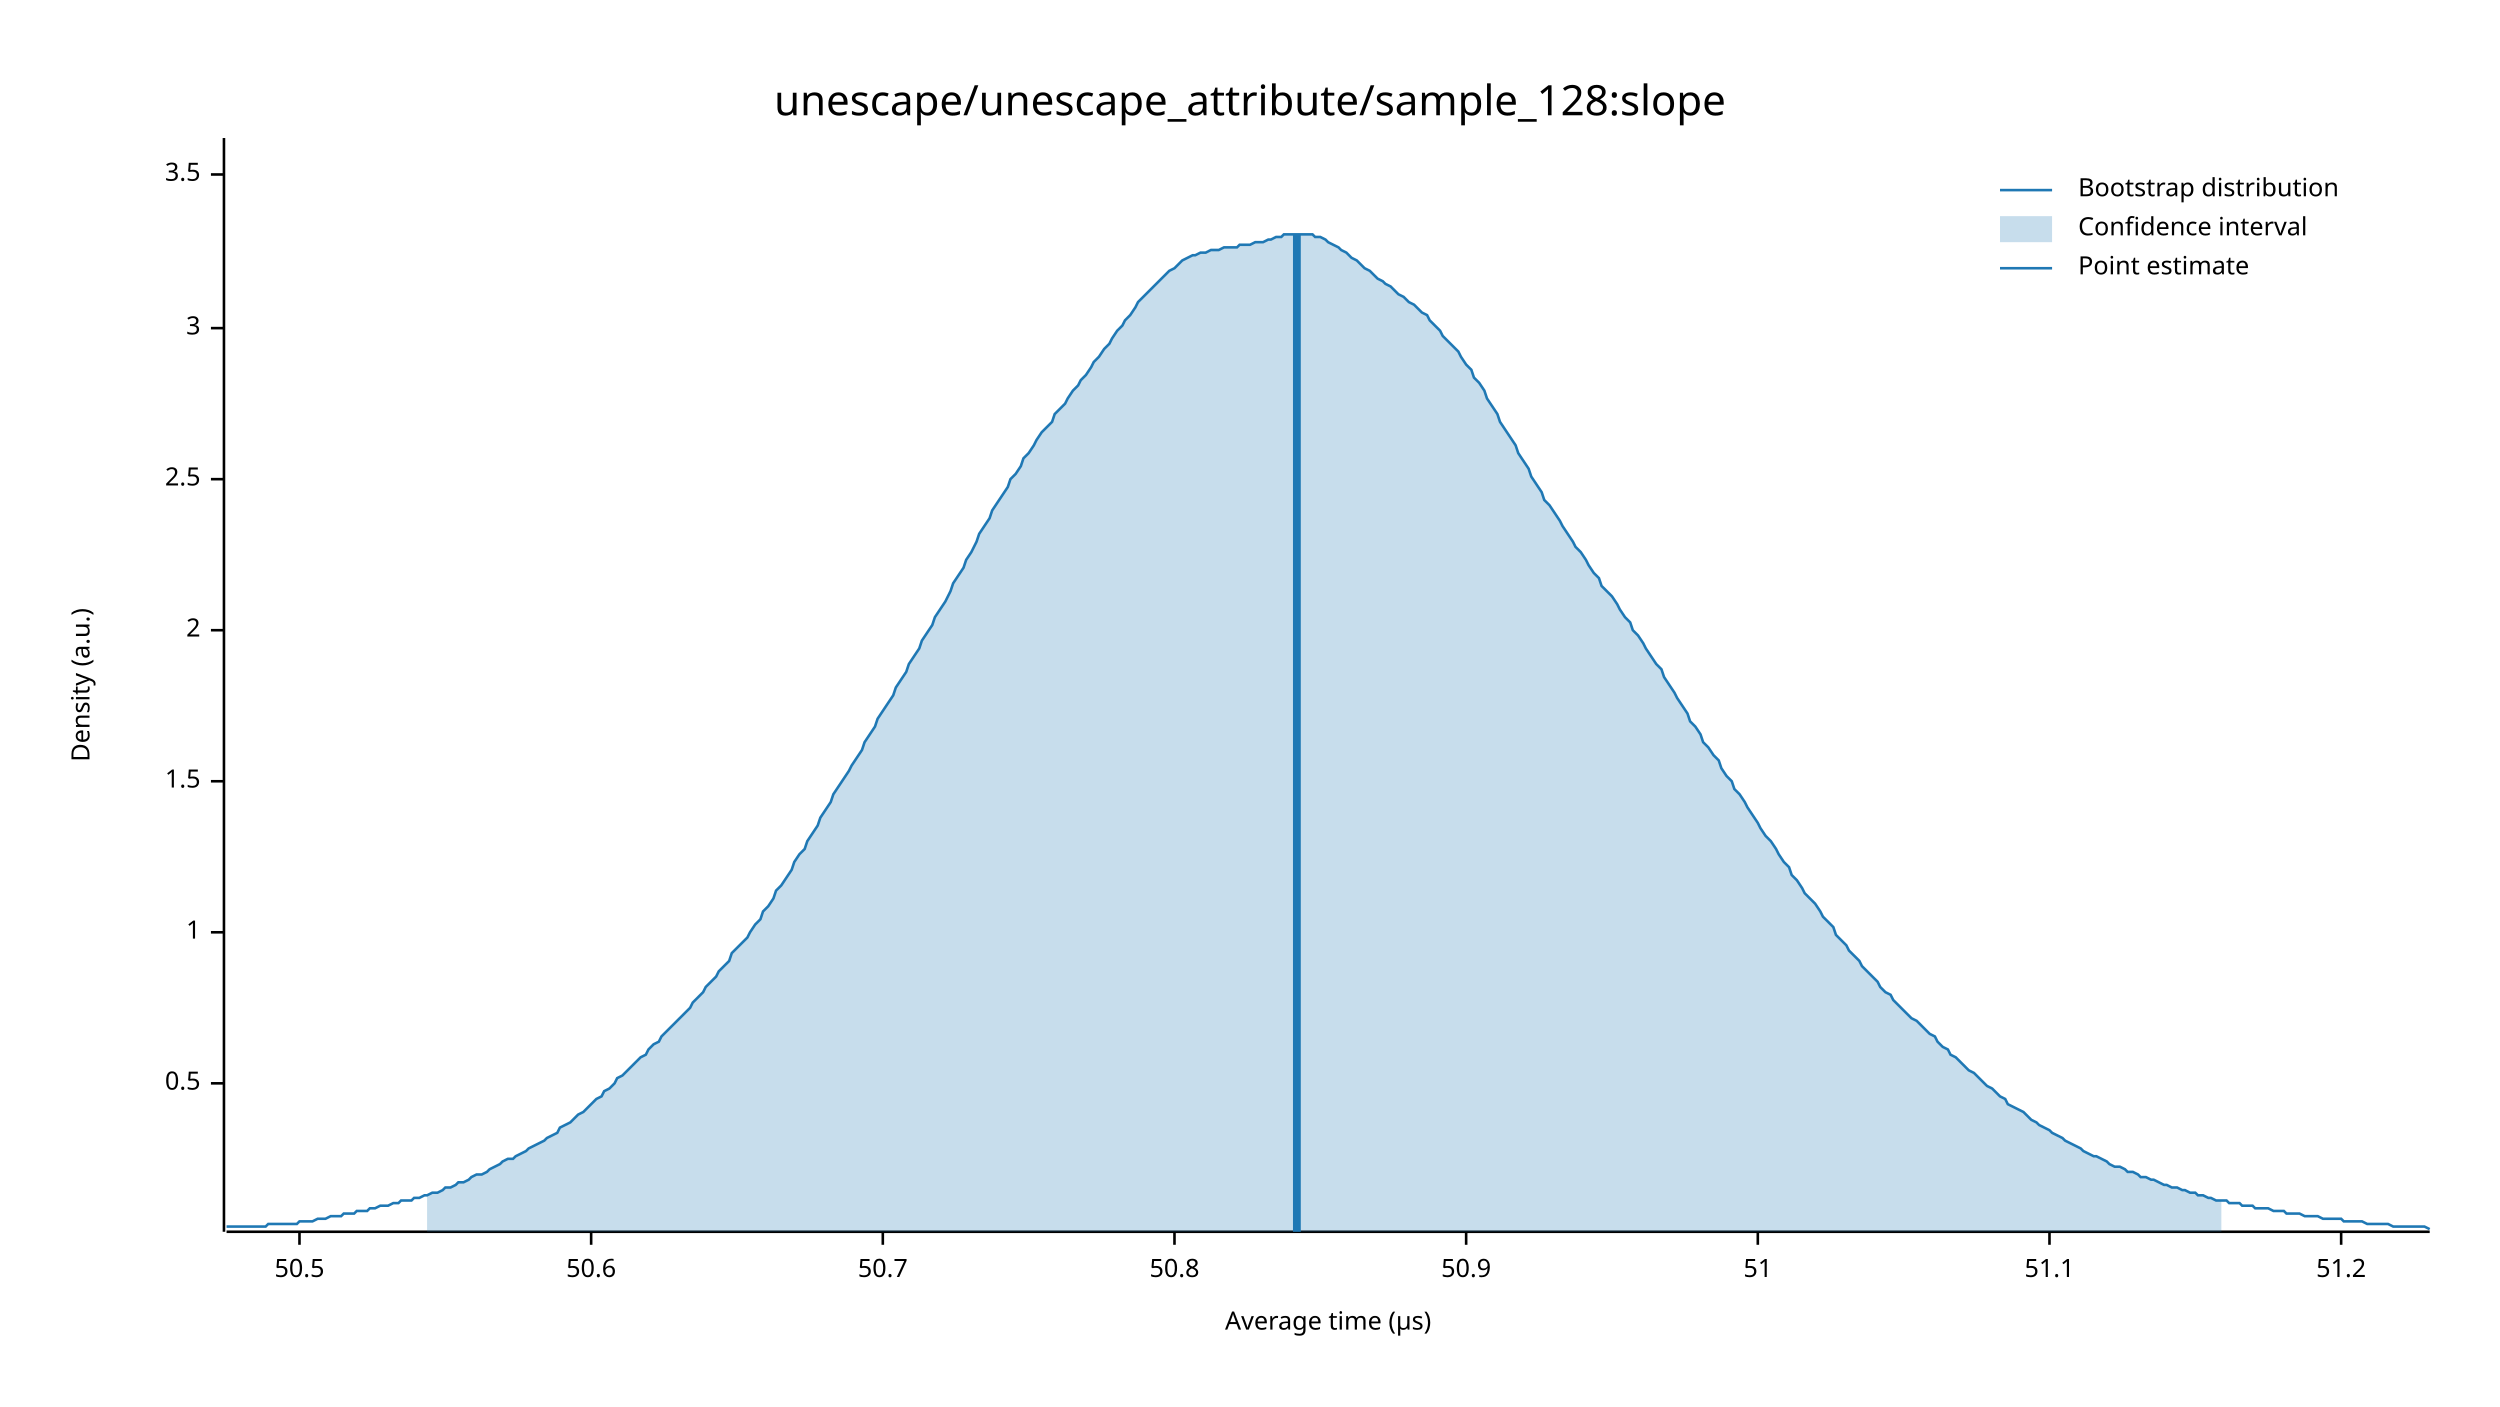
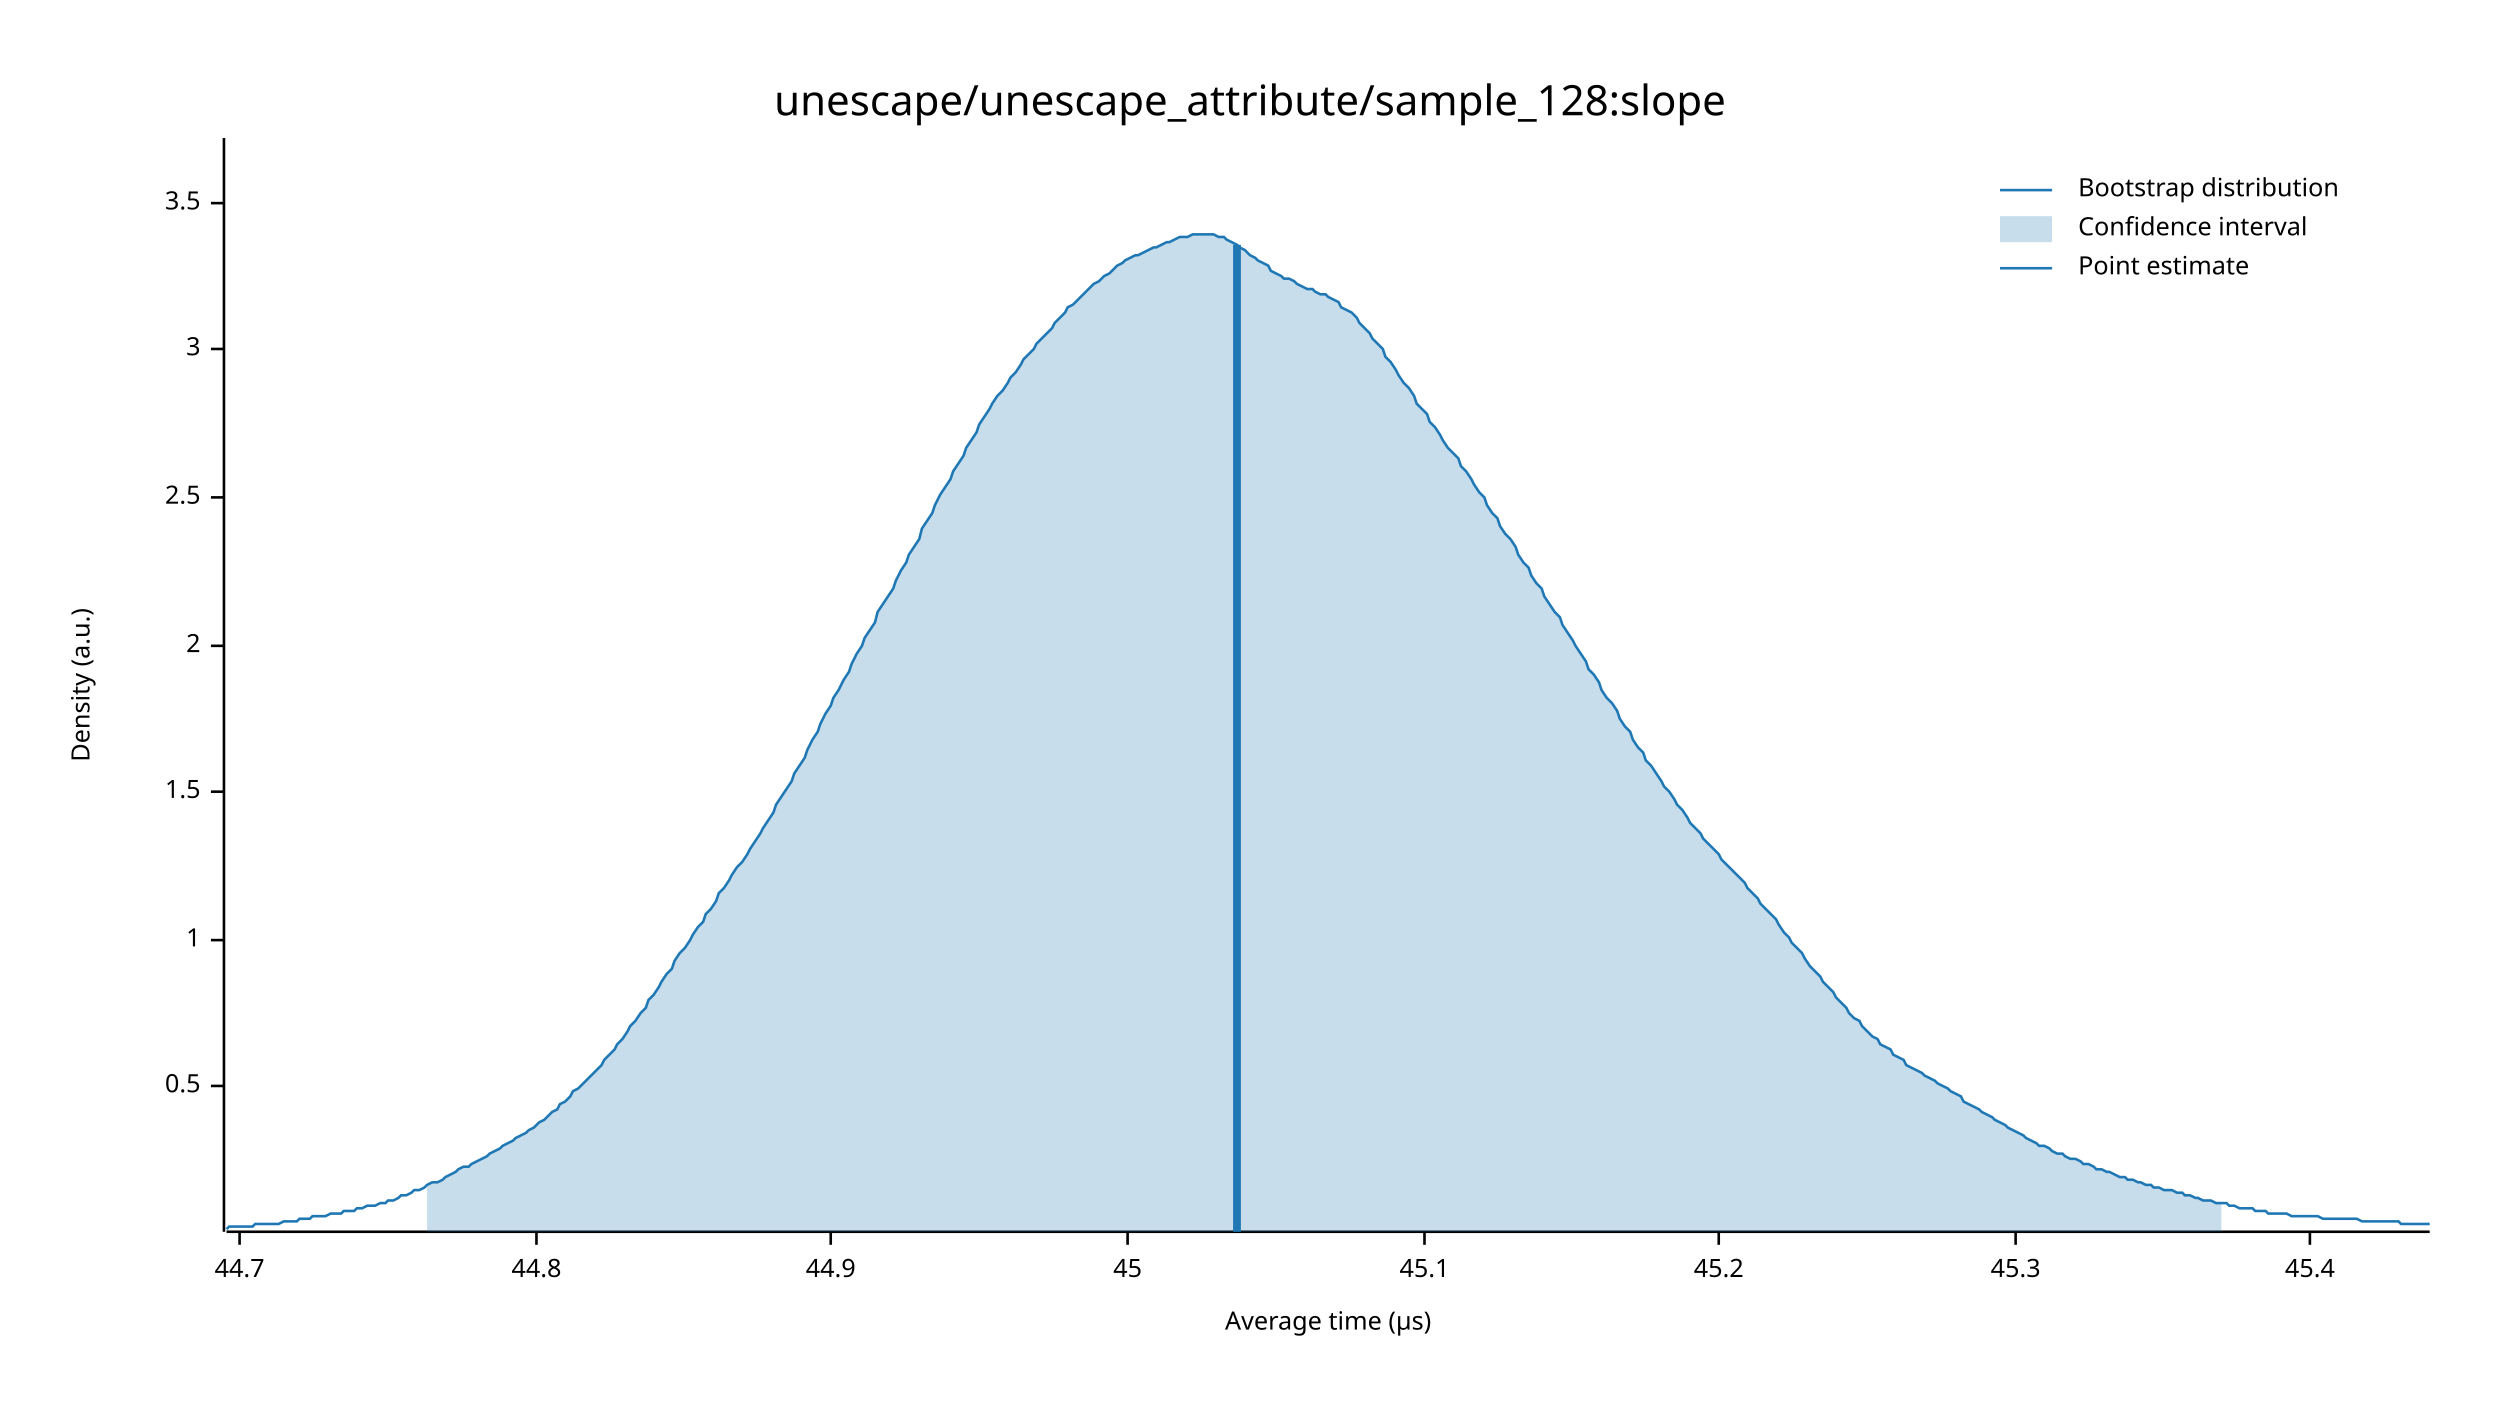
<svg xmlns="http://www.w3.org/2000/svg" width="960" height="540" viewBox="0 0 960 540">
  <text x="480" y="32" dy="0.76em" text-anchor="middle" font-family="sans-serif" font-size="16.129" opacity="1" fill="#000000">
unescape/unescape_attribute/sample_128:slope
</text>
  <text x="27" y="263" dy="0.76em" text-anchor="middle" font-family="sans-serif" font-size="9.677" opacity="1" fill="#000000" transform="rotate(270, 27, 263)">
Density (a.u.)
</text>
  <text x="510" y="513" dy="-0.5ex" text-anchor="middle" font-family="sans-serif" font-size="9.677" opacity="1" fill="#000000">
Average time (µs)
</text>
  <polyline fill="none" opacity="1" stroke="#000000" stroke-width="1" points="86,53 86,473 " />
-   <text x="77" y="416" dy="0.5ex" text-anchor="end" font-family="sans-serif" font-size="9.677" opacity="1" fill="#000000">
+   <text x="77" y="417" dy="0.5ex" text-anchor="end" font-family="sans-serif" font-size="9.677" opacity="1" fill="#000000">
0.5
</text>
-   <polyline fill="none" opacity="1" stroke="#000000" stroke-width="1" points="81,416 86,416 " />
-   <text x="77" y="358" dy="0.5ex" text-anchor="end" font-family="sans-serif" font-size="9.677" opacity="1" fill="#000000">
+   <polyline fill="none" opacity="1" stroke="#000000" stroke-width="1" points="81,417 86,417 " />
+   <text x="77" y="361" dy="0.5ex" text-anchor="end" font-family="sans-serif" font-size="9.677" opacity="1" fill="#000000">
1
</text>
-   <polyline fill="none" opacity="1" stroke="#000000" stroke-width="1" points="81,358 86,358 " />
-   <text x="77" y="300" dy="0.5ex" text-anchor="end" font-family="sans-serif" font-size="9.677" opacity="1" fill="#000000">
+   <polyline fill="none" opacity="1" stroke="#000000" stroke-width="1" points="81,361 86,361 " />
+   <text x="77" y="304" dy="0.5ex" text-anchor="end" font-family="sans-serif" font-size="9.677" opacity="1" fill="#000000">
1.5
</text>
-   <polyline fill="none" opacity="1" stroke="#000000" stroke-width="1" points="81,300 86,300 " />
-   <text x="77" y="242" dy="0.5ex" text-anchor="end" font-family="sans-serif" font-size="9.677" opacity="1" fill="#000000">
+   <polyline fill="none" opacity="1" stroke="#000000" stroke-width="1" points="81,304 86,304 " />
+   <text x="77" y="248" dy="0.5ex" text-anchor="end" font-family="sans-serif" font-size="9.677" opacity="1" fill="#000000">
2
</text>
-   <polyline fill="none" opacity="1" stroke="#000000" stroke-width="1" points="81,242 86,242 " />
-   <text x="77" y="184" dy="0.5ex" text-anchor="end" font-family="sans-serif" font-size="9.677" opacity="1" fill="#000000">
+   <polyline fill="none" opacity="1" stroke="#000000" stroke-width="1" points="81,248 86,248 " />
+   <text x="77" y="191" dy="0.5ex" text-anchor="end" font-family="sans-serif" font-size="9.677" opacity="1" fill="#000000">
2.5
</text>
-   <polyline fill="none" opacity="1" stroke="#000000" stroke-width="1" points="81,184 86,184 " />
-   <text x="77" y="126" dy="0.5ex" text-anchor="end" font-family="sans-serif" font-size="9.677" opacity="1" fill="#000000">
+   <polyline fill="none" opacity="1" stroke="#000000" stroke-width="1" points="81,191 86,191 " />
+   <text x="77" y="134" dy="0.5ex" text-anchor="end" font-family="sans-serif" font-size="9.677" opacity="1" fill="#000000">
3
</text>
-   <polyline fill="none" opacity="1" stroke="#000000" stroke-width="1" points="81,126 86,126 " />
-   <text x="77" y="67" dy="0.5ex" text-anchor="end" font-family="sans-serif" font-size="9.677" opacity="1" fill="#000000">
+   <polyline fill="none" opacity="1" stroke="#000000" stroke-width="1" points="81,134 86,134 " />
+   <text x="77" y="78" dy="0.5ex" text-anchor="end" font-family="sans-serif" font-size="9.677" opacity="1" fill="#000000">
3.5
</text>
-   <polyline fill="none" opacity="1" stroke="#000000" stroke-width="1" points="81,67 86,67 " />
+   <polyline fill="none" opacity="1" stroke="#000000" stroke-width="1" points="81,78 86,78 " />
  <polyline fill="none" opacity="1" stroke="#000000" stroke-width="1" points="87,473 933,473 " />
-   <text x="115" y="483" dy="0.76em" text-anchor="middle" font-family="sans-serif" font-size="9.677" opacity="1" fill="#000000">
- 50.5
+   <text x="92" y="483" dy="0.76em" text-anchor="middle" font-family="sans-serif" font-size="9.677" opacity="1" fill="#000000">
+ 44.7
</text>
-   <polyline fill="none" opacity="1" stroke="#000000" stroke-width="1" points="115,473 115,478 " />
-   <text x="227" y="483" dy="0.76em" text-anchor="middle" font-family="sans-serif" font-size="9.677" opacity="1" fill="#000000">
- 50.6
+   <polyline fill="none" opacity="1" stroke="#000000" stroke-width="1" points="92,473 92,478 " />
+   <text x="206" y="483" dy="0.76em" text-anchor="middle" font-family="sans-serif" font-size="9.677" opacity="1" fill="#000000">
+ 44.8
</text>
-   <polyline fill="none" opacity="1" stroke="#000000" stroke-width="1" points="227,473 227,478 " />
-   <text x="339" y="483" dy="0.76em" text-anchor="middle" font-family="sans-serif" font-size="9.677" opacity="1" fill="#000000">
- 50.7
+   <polyline fill="none" opacity="1" stroke="#000000" stroke-width="1" points="206,473 206,478 " />
+   <text x="319" y="483" dy="0.76em" text-anchor="middle" font-family="sans-serif" font-size="9.677" opacity="1" fill="#000000">
+ 44.9
</text>
-   <polyline fill="none" opacity="1" stroke="#000000" stroke-width="1" points="339,473 339,478 " />
-   <text x="451" y="483" dy="0.76em" text-anchor="middle" font-family="sans-serif" font-size="9.677" opacity="1" fill="#000000">
- 50.8
+   <polyline fill="none" opacity="1" stroke="#000000" stroke-width="1" points="319,473 319,478 " />
+   <text x="433" y="483" dy="0.76em" text-anchor="middle" font-family="sans-serif" font-size="9.677" opacity="1" fill="#000000">
+ 45
</text>
-   <polyline fill="none" opacity="1" stroke="#000000" stroke-width="1" points="451,473 451,478 " />
-   <text x="563" y="483" dy="0.76em" text-anchor="middle" font-family="sans-serif" font-size="9.677" opacity="1" fill="#000000">
- 50.9
+   <polyline fill="none" opacity="1" stroke="#000000" stroke-width="1" points="433,473 433,478 " />
+   <text x="547" y="483" dy="0.76em" text-anchor="middle" font-family="sans-serif" font-size="9.677" opacity="1" fill="#000000">
+ 45.1
</text>
-   <polyline fill="none" opacity="1" stroke="#000000" stroke-width="1" points="563,473 563,478 " />
-   <text x="675" y="483" dy="0.76em" text-anchor="middle" font-family="sans-serif" font-size="9.677" opacity="1" fill="#000000">
- 51
+   <polyline fill="none" opacity="1" stroke="#000000" stroke-width="1" points="547,473 547,478 " />
+   <text x="660" y="483" dy="0.76em" text-anchor="middle" font-family="sans-serif" font-size="9.677" opacity="1" fill="#000000">
+ 45.2
</text>
-   <polyline fill="none" opacity="1" stroke="#000000" stroke-width="1" points="675,473 675,478 " />
-   <text x="787" y="483" dy="0.76em" text-anchor="middle" font-family="sans-serif" font-size="9.677" opacity="1" fill="#000000">
- 51.1
+   <polyline fill="none" opacity="1" stroke="#000000" stroke-width="1" points="660,473 660,478 " />
+   <text x="774" y="483" dy="0.76em" text-anchor="middle" font-family="sans-serif" font-size="9.677" opacity="1" fill="#000000">
+ 45.3
</text>
-   <polyline fill="none" opacity="1" stroke="#000000" stroke-width="1" points="787,473 787,478 " />
-   <text x="899" y="483" dy="0.76em" text-anchor="middle" font-family="sans-serif" font-size="9.677" opacity="1" fill="#000000">
- 51.2
+   <polyline fill="none" opacity="1" stroke="#000000" stroke-width="1" points="774,473 774,478 " />
+   <text x="887" y="483" dy="0.76em" text-anchor="middle" font-family="sans-serif" font-size="9.677" opacity="1" fill="#000000">
+ 45.4
</text>
-   <polyline fill="none" opacity="1" stroke="#000000" stroke-width="1" points="899,473 899,478 " />
-   <polyline fill="none" opacity="1" stroke="#1F78B4" stroke-width="1" points="87,471 88,471 90,471 92,471 93,471 95,471 97,471 98,471 100,471 102,471 103,470 105,470 107,470 109,470 110,470 112,470 114,470 115,469 117,469 119,469 120,469 122,468 124,468 125,468 127,467 129,467 131,467 132,466 134,466 136,466 137,465 139,465 141,465 142,464 144,464 146,463 148,463 149,463 151,462 153,462 154,461 156,461 158,461 159,460 161,460 163,459 164,459 166,458 168,458 170,457 171,456 173,456 175,455 176,454 178,454 180,453 181,452 183,451 185,451 187,450 188,449 190,448 192,447 193,446 195,445 197,445 198,444 200,443 202,442 203,441 205,440 207,439 209,438 210,437 212,436 214,435 215,433 217,432 219,431 220,430 222,428 224,427 226,425 227,424 229,422 231,421 232,419 234,418 236,416 237,414 239,413 241,411 242,410 244,408 246,406 248,405 249,403 251,401 253,400 254,398 256,396 258,394 259,393 261,391 263,389 265,387 266,385 268,383 270,381 271,379 273,377 275,375 276,373 278,371 280,369 281,366 283,364 285,362 287,360 288,358 290,355 292,353 293,350 295,348 297,345 298,342 300,340 302,337 304,334 305,331 307,328 309,326 310,323 312,320 314,317 315,314 317,311 319,308 320,305 322,302 324,299 326,296 327,294 329,291 331,288 332,285 334,282 336,279 337,276 339,273 341,270 343,267 344,264 346,261 348,258 349,255 351,252 353,249 354,246 356,243 358,240 359,237 361,234 363,231 365,227 366,224 368,221 370,218 371,215 373,212 375,208 376,205 378,202 380,199 381,196 383,193 385,190 387,187 388,184 390,182 392,179 393,176 395,174 397,171 398,169 400,166 402,164 404,162 405,159 407,157 409,155 410,153 412,150 414,148 415,146 417,144 419,141 420,139 422,137 424,134 426,132 427,130 429,127 431,125 432,123 434,121 436,118 437,116 439,114 441,112 443,110 444,109 446,107 448,105 449,104 451,103 453,101 454,100 456,99 458,98 459,98 461,97 463,97 465,96 466,96 468,96 470,95 471,95 473,95 475,95 476,94 478,94 480,94 482,93 483,93 485,93 487,92 488,92 490,91 492,91 493,90 495,90 497,90 498,90 500,90 502,90 504,90 505,91 507,91 509,92 510,93 512,94 514,95 515,96 517,97 519,99 521,100 522,101 524,103 526,104 527,105 529,107 531,108 532,109 534,110 536,112 537,113 539,114 541,116 543,117 544,118 546,120 548,121 549,123 551,125 553,127 554,129 556,131 558,133 560,135 561,137 563,140 565,142 566,145 568,147 570,150 571,153 573,156 575,159 576,162 578,165 580,168 582,171 583,174 585,177 587,180 588,183 590,186 592,189 593,192 595,194 597,197 599,200 600,202 602,205 604,208 605,210 607,212 609,215 610,217 612,220 614,222 615,225 617,227 619,229 621,232 622,234 624,237 626,239 627,242 629,244 631,247 632,249 634,252 636,255 638,257 639,260 641,263 643,266 644,268 646,271 648,274 649,277 651,279 653,282 654,285 656,287 658,290 660,292 661,295 663,298 665,300 666,303 668,305 670,308 671,310 673,313 675,316 676,318 678,321 680,323 682,326 683,328 685,331 687,333 688,336 690,338 692,341 693,343 695,345 697,347 699,350 700,352 702,354 704,356 705,359 707,361 709,363 710,365 712,367 714,369 715,371 717,373 719,375 721,377 722,379 724,381 726,382 727,384 729,386 731,388 732,389 734,391 736,392 738,394 739,395 741,397 743,398 744,400 746,402 748,403 749,405 751,406 753,408 754,409 756,411 758,412 760,414 761,415 763,417 765,418 766,419 768,421 770,422 771,424 773,425 775,426 777,427 778,428 780,430 782,431 783,432 785,433 787,434 788,435 790,436 792,437 793,438 795,439 797,440 799,441 800,442 802,443 804,444 805,444 807,445 809,446 810,447 812,448 814,448 816,449 817,450 819,450 821,451 822,452 824,452 826,453 827,453 829,454 831,455 832,455 834,456 836,456 838,457 839,457 841,458 843,458 844,459 846,459 848,460 849,460 851,461 853,461 855,461 856,462 858,462 860,462 861,463 863,463 865,463 866,464 868,464 870,464 871,464 873,465 875,465 877,465 878,466 880,466 882,466 883,466 885,467 887,467 888,467 890,467 892,468 894,468 895,468 897,468 899,468 900,469 902,469 904,469 905,469 907,469 909,470 910,470 912,470 914,470 916,470 917,470 919,471 921,471 922,471 924,471 926,471 927,471 929,471 931,471 933,472 " />
-   <polygon opacity="0.25" fill="#1F78B4" points="164,459 166,458 168,458 170,457 171,456 173,456 175,455 176,454 178,454 180,453 181,452 183,451 185,451 187,450 188,449 190,448 192,447 193,446 195,445 197,445 198,444 200,443 202,442 203,441 205,440 207,439 209,438 210,437 212,436 214,435 215,433 217,432 219,431 220,430 222,428 224,427 226,425 227,424 229,422 231,421 232,419 234,418 236,416 237,414 239,413 241,411 242,410 244,408 246,406 248,405 249,403 251,401 253,400 254,398 256,396 258,394 259,393 261,391 263,389 265,387 266,385 268,383 270,381 271,379 273,377 275,375 276,373 278,371 280,369 281,366 283,364 285,362 287,360 288,358 290,355 292,353 293,350 295,348 297,345 298,342 300,340 302,337 304,334 305,331 307,328 309,326 310,323 312,320 314,317 315,314 317,311 319,308 320,305 322,302 324,299 326,296 327,294 329,291 331,288 332,285 334,282 336,279 337,276 339,273 341,270 343,267 344,264 346,261 348,258 349,255 351,252 353,249 354,246 356,243 358,240 359,237 361,234 363,231 365,227 366,224 368,221 370,218 371,215 373,212 375,208 376,205 378,202 380,199 381,196 383,193 385,190 387,187 388,184 390,182 392,179 393,176 395,174 397,171 398,169 400,166 402,164 404,162 405,159 407,157 409,155 410,153 412,150 414,148 415,146 417,144 419,141 420,139 422,137 424,134 426,132 427,130 429,127 431,125 432,123 434,121 436,118 437,116 439,114 441,112 443,110 444,109 446,107 448,105 449,104 451,103 453,101 454,100 456,99 458,98 459,98 461,97 463,97 465,96 466,96 468,96 470,95 471,95 473,95 475,95 476,94 478,94 480,94 482,93 483,93 485,93 487,92 488,92 490,91 492,91 493,90 495,90 497,90 498,90 500,90 502,90 504,90 505,91 507,91 509,92 510,93 512,94 514,95 515,96 517,97 519,99 521,100 522,101 524,103 526,104 527,105 529,107 531,108 532,109 534,110 536,112 537,113 539,114 541,116 543,117 544,118 546,120 548,121 549,123 551,125 553,127 554,129 556,131 558,133 560,135 561,137 563,140 565,142 566,145 568,147 570,150 571,153 573,156 575,159 576,162 578,165 580,168 582,171 583,174 585,177 587,180 588,183 590,186 592,189 593,192 595,194 597,197 599,200 600,202 602,205 604,208 605,210 607,212 609,215 610,217 612,220 614,222 615,225 617,227 619,229 621,232 622,234 624,237 626,239 627,242 629,244 631,247 632,249 634,252 636,255 638,257 639,260 641,263 643,266 644,268 646,271 648,274 649,277 651,279 653,282 654,285 656,287 658,290 660,292 661,295 663,298 665,300 666,303 668,305 670,308 671,310 673,313 675,316 676,318 678,321 680,323 682,326 683,328 685,331 687,333 688,336 690,338 692,341 693,343 695,345 697,347 699,350 700,352 702,354 704,356 705,359 707,361 709,363 710,365 712,367 714,369 715,371 717,373 719,375 721,377 722,379 724,381 726,382 727,384 729,386 731,388 732,389 734,391 736,392 738,394 739,395 741,397 743,398 744,400 746,402 748,403 749,405 751,406 753,408 754,409 756,411 758,412 760,414 761,415 763,417 765,418 766,419 768,421 770,422 771,424 773,425 775,426 777,427 778,428 780,430 782,431 783,432 785,433 787,434 788,435 790,436 792,437 793,438 795,439 797,440 799,441 800,442 802,443 804,444 805,444 807,445 809,446 810,447 812,448 814,448 816,449 817,450 819,450 821,451 822,452 824,452 826,453 827,453 829,454 831,455 832,455 834,456 836,456 838,457 839,457 841,458 843,458 844,459 846,459 848,460 849,460 851,461 853,461 853,473 164,473 " />
-   <polyline fill="none" opacity="1" stroke="#1F78B4" stroke-width="3" points="498,473 498,90 " />
+   <polyline fill="none" opacity="1" stroke="#000000" stroke-width="1" points="887,473 887,478 " />
+   <polyline fill="none" opacity="1" stroke="#1F78B4" stroke-width="1" points="87,472 88,471 90,471 92,471 93,471 95,471 97,471 98,470 100,470 102,470 103,470 105,470 107,470 109,469 110,469 112,469 114,469 115,468 117,468 119,468 120,467 122,467 124,467 125,467 127,466 129,466 131,466 132,465 134,465 136,465 137,464 139,464 141,463 142,463 144,463 146,462 148,462 149,461 151,461 153,460 154,459 156,459 158,458 159,457 161,457 163,456 164,455 166,454 168,454 170,453 171,452 173,451 175,450 176,449 178,448 180,448 181,447 183,446 185,445 187,444 188,443 190,442 192,441 193,440 195,439 197,438 198,437 200,436 202,435 203,434 205,433 207,431 209,430 210,429 212,427 214,426 215,424 217,423 219,421 220,419 222,418 224,416 226,414 227,413 229,411 231,409 232,407 234,405 236,403 237,401 239,399 241,396 242,394 244,392 246,389 248,387 249,384 251,382 253,379 254,377 256,374 258,372 259,369 261,366 263,364 265,361 266,359 268,356 270,354 271,351 273,349 275,346 276,343 278,341 280,338 281,336 283,333 285,331 287,328 288,326 290,323 292,320 293,318 295,315 297,312 298,309 300,306 302,303 304,300 305,297 307,294 309,291 310,288 312,284 314,281 315,278 317,274 319,271 320,268 322,265 324,261 326,258 327,255 329,251 331,248 332,245 334,242 336,239 337,235 339,232 341,229 343,226 344,223 346,219 348,216 349,213 351,210 353,207 354,203 356,200 358,197 359,194 361,190 363,187 365,184 366,181 368,178 370,175 371,172 373,169 375,166 376,163 378,160 380,157 381,155 383,152 385,150 387,147 388,145 390,143 392,140 393,138 395,136 397,134 398,132 400,130 402,128 404,126 405,124 407,122 409,120 410,118 412,117 414,115 415,114 417,112 419,110 420,109 422,108 424,106 426,105 427,104 429,102 431,101 432,100 434,99 436,98 437,98 439,97 441,96 443,95 444,95 446,94 448,93 449,93 451,92 453,91 454,91 456,91 458,90 459,90 461,90 463,90 465,90 466,90 468,91 470,91 471,92 473,93 475,94 476,95 478,96 480,98 482,99 483,100 485,101 487,102 488,104 490,105 492,106 493,107 495,107 497,108 498,109 500,110 502,111 504,111 505,112 507,113 509,113 510,114 512,115 514,116 515,118 517,119 519,120 521,122 522,124 524,126 526,128 527,130 529,132 531,134 532,137 534,139 536,142 537,144 539,147 541,149 543,152 544,155 546,157 548,159 549,162 551,164 553,167 554,169 556,172 558,174 560,176 561,179 563,181 565,184 566,186 568,189 570,191 571,194 573,197 575,199 576,202 578,205 580,207 582,210 583,213 585,216 587,218 588,221 590,224 592,226 593,229 595,232 597,235 599,237 600,240 602,243 604,246 605,248 607,251 609,254 610,257 612,259 614,262 615,265 617,268 619,270 621,273 622,276 624,279 626,281 627,284 629,287 631,289 632,292 634,294 636,297 638,300 639,302 641,304 643,307 644,309 646,311 648,314 649,316 651,318 653,320 654,322 656,324 658,326 660,328 661,330 663,332 665,334 666,335 668,337 670,339 671,341 673,343 675,345 676,347 678,349 680,351 682,353 683,355 685,358 687,360 688,362 690,364 692,366 693,368 695,371 697,373 699,375 700,377 702,379 704,381 705,383 707,385 709,387 710,389 712,391 714,392 715,394 717,396 719,398 721,399 722,401 724,402 726,403 727,405 729,406 731,407 732,409 734,410 736,411 738,412 739,413 741,414 743,415 744,416 746,417 748,418 749,419 751,420 753,421 754,423 756,424 758,425 760,426 761,427 763,428 765,429 766,430 768,431 770,432 771,433 773,434 775,435 777,436 778,437 780,438 782,439 783,440 785,440 787,441 788,442 790,443 792,443 793,444 795,445 797,445 799,446 800,447 802,447 804,448 805,449 807,449 809,450 810,450 812,451 814,452 816,452 817,453 819,453 821,454 822,454 824,455 826,455 827,456 829,456 831,457 832,457 834,457 836,458 838,458 839,459 841,459 843,460 844,460 846,461 848,461 849,461 851,462 853,462 855,462 856,463 858,463 860,464 861,464 863,464 865,464 866,465 868,465 870,465 871,466 873,466 875,466 877,466 878,466 880,467 882,467 883,467 885,467 887,467 888,467 890,467 892,468 894,468 895,468 897,468 899,468 900,468 902,468 904,468 905,468 907,469 909,469 910,469 912,469 914,469 916,469 917,469 919,469 921,469 922,470 924,470 926,470 927,470 929,470 931,470 933,470 " />
+   <polygon opacity="0.25" fill="#1F78B4" points="164,455 166,454 168,454 170,453 171,452 173,451 175,450 176,449 178,448 180,448 181,447 183,446 185,445 187,444 188,443 190,442 192,441 193,440 195,439 197,438 198,437 200,436 202,435 203,434 205,433 207,431 209,430 210,429 212,427 214,426 215,424 217,423 219,421 220,419 222,418 224,416 226,414 227,413 229,411 231,409 232,407 234,405 236,403 237,401 239,399 241,396 242,394 244,392 246,389 248,387 249,384 251,382 253,379 254,377 256,374 258,372 259,369 261,366 263,364 265,361 266,359 268,356 270,354 271,351 273,349 275,346 276,343 278,341 280,338 281,336 283,333 285,331 287,328 288,326 290,323 292,320 293,318 295,315 297,312 298,309 300,306 302,303 304,300 305,297 307,294 309,291 310,288 312,284 314,281 315,278 317,274 319,271 320,268 322,265 324,261 326,258 327,255 329,251 331,248 332,245 334,242 336,239 337,235 339,232 341,229 343,226 344,223 346,219 348,216 349,213 351,210 353,207 354,203 356,200 358,197 359,194 361,190 363,187 365,184 366,181 368,178 370,175 371,172 373,169 375,166 376,163 378,160 380,157 381,155 383,152 385,150 387,147 388,145 390,143 392,140 393,138 395,136 397,134 398,132 400,130 402,128 404,126 405,124 407,122 409,120 410,118 412,117 414,115 415,114 417,112 419,110 420,109 422,108 424,106 426,105 427,104 429,102 431,101 432,100 434,99 436,98 437,98 439,97 441,96 443,95 444,95 446,94 448,93 449,93 451,92 453,91 454,91 456,91 458,90 459,90 461,90 463,90 465,90 466,90 468,91 470,91 471,92 473,93 475,94 476,95 478,96 480,98 482,99 483,100 485,101 487,102 488,104 490,105 492,106 493,107 495,107 497,108 498,109 500,110 502,111 504,111 505,112 507,113 509,113 510,114 512,115 514,116 515,118 517,119 519,120 521,122 522,124 524,126 526,128 527,130 529,132 531,134 532,137 534,139 536,142 537,144 539,147 541,149 543,152 544,155 546,157 548,159 549,162 551,164 553,167 554,169 556,172 558,174 560,176 561,179 563,181 565,184 566,186 568,189 570,191 571,194 573,197 575,199 576,202 578,205 580,207 582,210 583,213 585,216 587,218 588,221 590,224 592,226 593,229 595,232 597,235 599,237 600,240 602,243 604,246 605,248 607,251 609,254 610,257 612,259 614,262 615,265 617,268 619,270 621,273 622,276 624,279 626,281 627,284 629,287 631,289 632,292 634,294 636,297 638,300 639,302 641,304 643,307 644,309 646,311 648,314 649,316 651,318 653,320 654,322 656,324 658,326 660,328 661,330 663,332 665,334 666,335 668,337 670,339 671,341 673,343 675,345 676,347 678,349 680,351 682,353 683,355 685,358 687,360 688,362 690,364 692,366 693,368 695,371 697,373 699,375 700,377 702,379 704,381 705,383 707,385 709,387 710,389 712,391 714,392 715,394 717,396 719,398 721,399 722,401 724,402 726,403 727,405 729,406 731,407 732,409 734,410 736,411 738,412 739,413 741,414 743,415 744,416 746,417 748,418 749,419 751,420 753,421 754,423 756,424 758,425 760,426 761,427 763,428 765,429 766,430 768,431 770,432 771,433 773,434 775,435 777,436 778,437 780,438 782,439 783,440 785,440 787,441 788,442 790,443 792,443 793,444 795,445 797,445 799,446 800,447 802,447 804,448 805,449 807,449 809,450 810,450 812,451 814,452 816,452 817,453 819,453 821,454 822,454 824,455 826,455 827,456 829,456 831,457 832,457 834,457 836,458 838,458 839,459 841,459 843,460 844,460 846,461 848,461 849,461 851,462 853,462 853,473 164,473 " />
+   <polyline fill="none" opacity="1" stroke="#1F78B4" stroke-width="3" points="475,473 475,94 " />
  <text x="798" y="68" dy="0.76em" text-anchor="start" font-family="sans-serif" font-size="9.677" opacity="1" fill="#000000">
Bootstrap distribution
</text>
  <text x="798" y="83" dy="0.76em" text-anchor="start" font-family="sans-serif" font-size="9.677" opacity="1" fill="#000000">
Confidence interval
</text>
  <text x="798" y="98" dy="0.76em" text-anchor="start" font-family="sans-serif" font-size="9.677" opacity="1" fill="#000000">
Point estimate
</text>
  <polyline fill="none" opacity="1" stroke="#1F78B4" stroke-width="1" points="768,73 788,73 " />
  <rect x="768" y="83" width="20" height="10" opacity="0.25" fill="#1F78B4" stroke="none" />
  <polyline fill="none" opacity="1" stroke="#1F78B4" stroke-width="1" points="768,103 788,103 " />
</svg>
